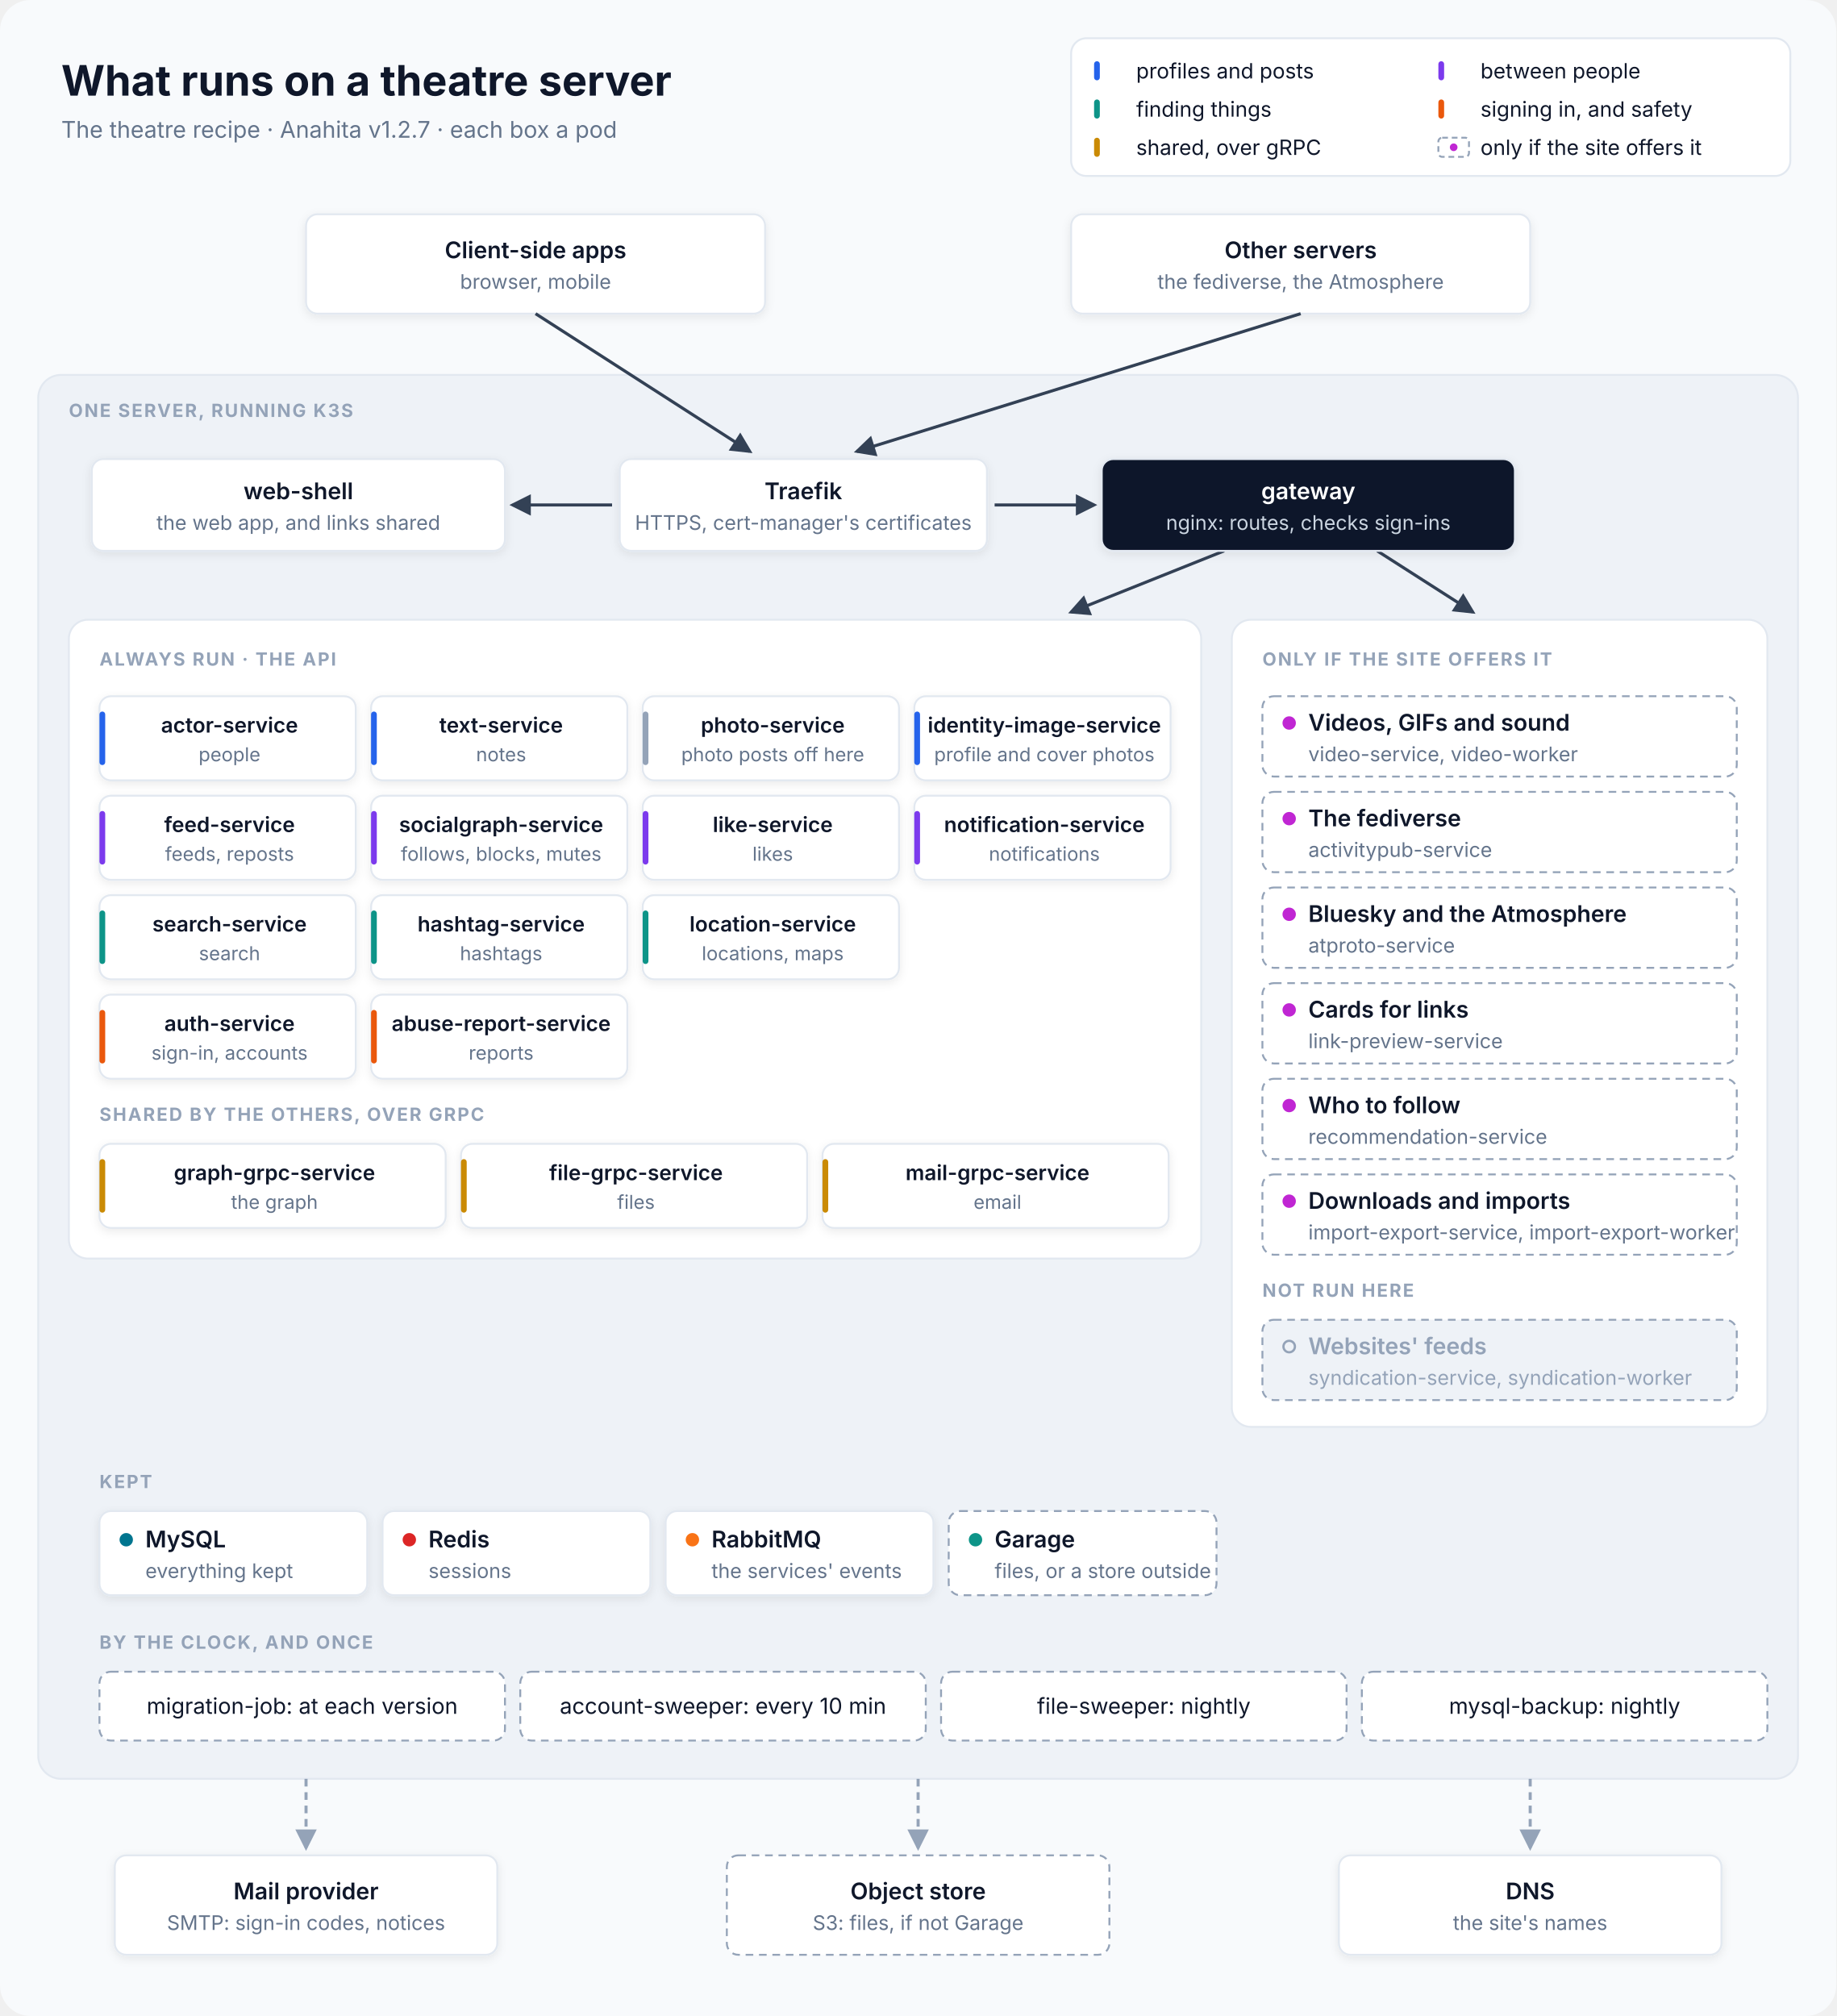
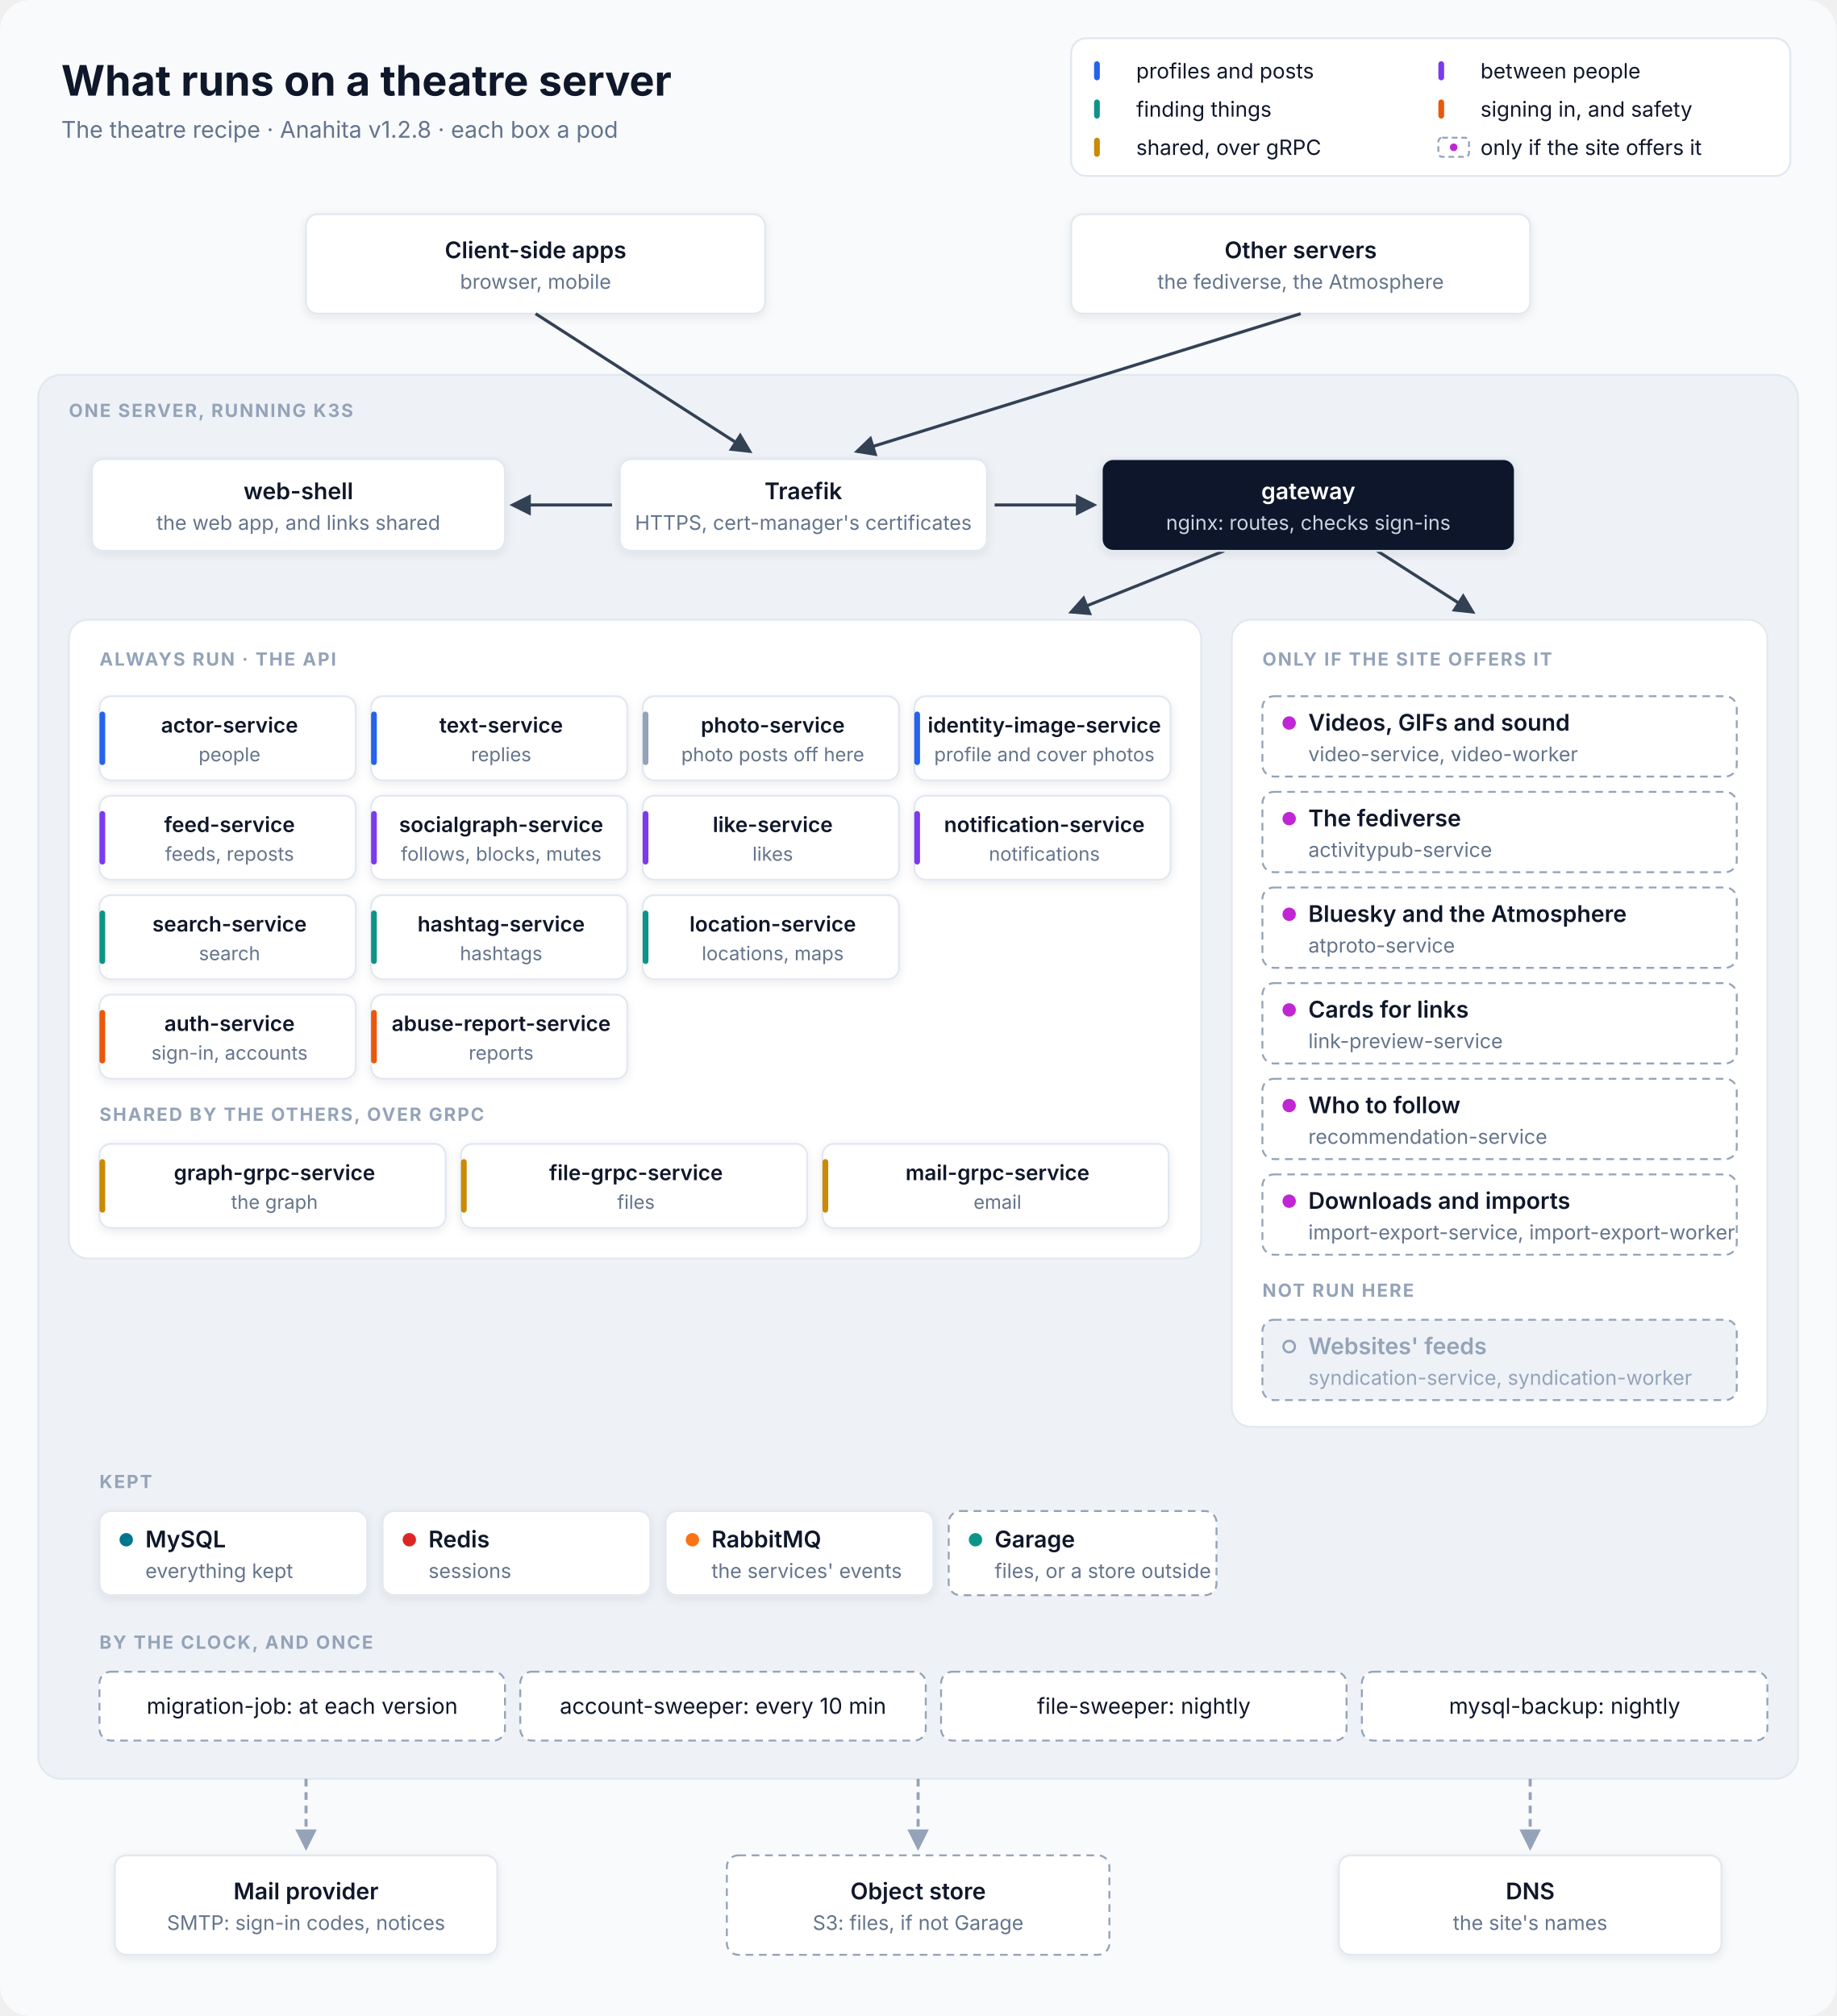
<svg xmlns="http://www.w3.org/2000/svg" viewBox="0 0 960 1054" width="960" height="1054" font-family="Inter, 'SF Pro Text', 'Segoe UI', Helvetica, Arial, sans-serif" role="img" aria-labelledby="title desc">
  <defs>
    <filter id="shadow" x="-10%" y="-10%" width="120%" height="140%">
      <feDropShadow dx="0" dy="1.5" stdDeviation="2.5" flood-color="#0F172A" flood-opacity="0.08" />
    </filter>
    <marker id="in" viewBox="0 0 10 10" refX="8.5" refY="5" markerWidth="7" markerHeight="7" orient="auto-start-reverse">
      <path d="M0,0 L10,5 L0,10 z" fill="#334155" />
    </marker>
    <marker id="out" viewBox="0 0 10 10" refX="8.5" refY="5" markerWidth="7" markerHeight="7" orient="auto-start-reverse">
      <path d="M0,0 L10,5 L0,10 z" fill="#94A3B8" />
    </marker>
  </defs>
  <rect width="960" height="1054" rx="16" fill="#F8FAFC" />
  <text x="32" y="50" font-size="22" fill="#0F172A" text-anchor="start" font-weight="700">What runs on a theatre server</text>
-   <text x="32" y="72" font-size="12" fill="#64748B" text-anchor="start">The theatre recipe · Anahita v1.2.7 · each box a pod</text>
+   <text x="32" y="72" font-size="12" fill="#64748B" text-anchor="start">The theatre recipe · Anahita v1.2.8 · each box a pod</text>
  <rect x="560" y="20" width="376" height="72" rx="8" fill="#FFFFFF" stroke="#E2E8F0" />
  <rect x="572" y="32" width="3" height="10" rx="1.5" fill="#2563EB" />
  <text x="594" y="41" font-size="11" fill="#0F172A" text-anchor="start">profiles and posts</text>
  <rect x="752" y="32" width="3" height="10" rx="1.5" fill="#7C3AED" />
  <text x="774" y="41" font-size="11" fill="#0F172A" text-anchor="start">between people</text>
  <rect x="572" y="52" width="3" height="10" rx="1.5" fill="#0D9488" />
  <text x="594" y="61" font-size="11" fill="#0F172A" text-anchor="start">finding things</text>
  <rect x="752" y="52" width="3" height="10" rx="1.5" fill="#EA580C" />
  <text x="774" y="61" font-size="11" fill="#0F172A" text-anchor="start">signing in, and safety</text>
  <rect x="572" y="72" width="3" height="10" rx="1.5" fill="#CA8A04" />
  <text x="594" y="81" font-size="11" fill="#0F172A" text-anchor="start">shared, over gRPC</text>
  <rect x="752" y="72" width="16" height="10" rx="2" fill="#FFFFFF" stroke="#94A3B8" stroke-dasharray="3 2" />
  <circle cx="760" cy="77" r="2" fill="#C026D3" />
  <text x="774" y="81" font-size="11" fill="#0F172A" text-anchor="start">only if the site offers it</text>
  <rect x="160" y="112" width="240" height="52" rx="6" fill="#FFFFFF" stroke="#E2E8F0" filter="url(#shadow)" />
  <text x="280.0" y="135.0" font-size="12" fill="#0F172A" text-anchor="middle" font-weight="600">Client-side apps</text>
  <text x="280.0" y="151.0" font-size="10.5" fill="#64748B" text-anchor="middle">browser, mobile</text>
  <rect x="560" y="112" width="240" height="52" rx="6" fill="#FFFFFF" stroke="#E2E8F0" filter="url(#shadow)" />
  <text x="680.0" y="135.0" font-size="12" fill="#0F172A" text-anchor="middle" font-weight="600">Other servers</text>
  <text x="680.0" y="151.0" font-size="10.5" fill="#64748B" text-anchor="middle">the fediverse, the Atmosphere</text>
  <rect x="20" y="196" width="920" height="734" rx="12" fill="#EEF2F7" stroke="#E2E8F0" />
  <text x="36" y="218" font-size="9.5" fill="#94A3B8" text-anchor="start" font-weight="700" letter-spacing="0.8">ONE SERVER, RUNNING K3S</text>
  <path d="M280 164 L392 236" stroke="#334155" stroke-width="1.6" fill="none" marker-end="url(#in)" />
  <path d="M680 164 L448 236" stroke="#334155" stroke-width="1.6" fill="none" marker-end="url(#in)" />
  <path d="M320 264 L268 264" stroke="#334155" stroke-width="1.6" fill="none" marker-end="url(#in)" />
  <path d="M520 264 L572 264" stroke="#334155" stroke-width="1.6" fill="none" marker-end="url(#in)" />
  <path d="M640 288 L560 320" stroke="#334155" stroke-width="1.6" fill="none" marker-end="url(#in)" />
  <path d="M720 288 L770 320" stroke="#334155" stroke-width="1.6" fill="none" marker-end="url(#in)" />
  <rect x="48" y="240" width="216" height="48" rx="6" fill="#FFFFFF" stroke="#E2E8F0" filter="url(#shadow)" />
  <text x="156.0" y="261.0" font-size="12" fill="#0F172A" text-anchor="middle" font-weight="600">web-shell</text>
  <text x="156.0" y="277.0" font-size="10.5" fill="#64748B" text-anchor="middle">the web app, and links shared</text>
  <rect x="324" y="240" width="192" height="48" rx="6" fill="#FFFFFF" stroke="#E2E8F0" filter="url(#shadow)" />
  <text x="420.0" y="261.0" font-size="12" fill="#0F172A" text-anchor="middle" font-weight="600">Traefik</text>
  <text x="420.0" y="277.0" font-size="10.5" fill="#64748B" text-anchor="middle">HTTPS, cert-manager's certificates</text>
  <rect x="576" y="240" width="216" height="48" rx="6" fill="#0F172A" stroke="#E2E8F0" filter="url(#shadow)" />
  <text x="684.0" y="261.0" font-size="12" fill="#FFFFFF" text-anchor="middle" font-weight="600">gateway</text>
  <text x="684.0" y="277.0" font-size="10.5" fill="#CBD5E1" text-anchor="middle">nginx: routes, checks sign-ins</text>
  <rect x="36" y="324" width="592" height="334" rx="10" fill="#FFFFFF" stroke="#E2E8F0" />
  <text x="52" y="348" font-size="9.5" fill="#94A3B8" text-anchor="start" font-weight="700" letter-spacing="0.8">ALWAYS RUN · THE API</text>
  <rect x="52" y="364" width="134" height="44" rx="6" fill="#FFFFFF" stroke="#E2E8F0" filter="url(#shadow)" />
  <rect x="52" y="372" width="3" height="28" rx="1.5" fill="#2563EB" />
  <text x="120.0" y="383" font-size="11" fill="#0F172A" text-anchor="middle" font-weight="600">actor-service</text>
  <text x="120.0" y="398" font-size="10" fill="#64748B" text-anchor="middle">people</text>
  <rect x="194" y="364" width="134" height="44" rx="6" fill="#FFFFFF" stroke="#E2E8F0" filter="url(#shadow)" />
  <rect x="194" y="372" width="3" height="28" rx="1.5" fill="#2563EB" />
  <text x="262.0" y="383" font-size="11" fill="#0F172A" text-anchor="middle" font-weight="600">text-service</text>
-   <text x="262.0" y="398" font-size="10" fill="#64748B" text-anchor="middle">notes</text>
+   <text x="262.0" y="398" font-size="10" fill="#64748B" text-anchor="middle">replies</text>
  <rect x="336" y="364" width="134" height="44" rx="6" fill="#FFFFFF" stroke="#E2E8F0" filter="url(#shadow)" />
  <rect x="336" y="372" width="3" height="28" rx="1.5" fill="#94A3B8" />
  <text x="404.0" y="383" font-size="11" fill="#0F172A" text-anchor="middle" font-weight="600">photo-service</text>
  <text x="404.0" y="398" font-size="10" fill="#64748B" text-anchor="middle">photo posts off here</text>
  <rect x="478" y="364" width="134" height="44" rx="6" fill="#FFFFFF" stroke="#E2E8F0" filter="url(#shadow)" />
  <rect x="478" y="372" width="3" height="28" rx="1.5" fill="#2563EB" />
  <text x="546.0" y="383" font-size="11" fill="#0F172A" text-anchor="middle" font-weight="600">identity-image-service</text>
  <text x="546.0" y="398" font-size="10" fill="#64748B" text-anchor="middle">profile and cover photos</text>
  <rect x="52" y="416" width="134" height="44" rx="6" fill="#FFFFFF" stroke="#E2E8F0" filter="url(#shadow)" />
  <rect x="52" y="424" width="3" height="28" rx="1.5" fill="#7C3AED" />
  <text x="120.0" y="435" font-size="11" fill="#0F172A" text-anchor="middle" font-weight="600">feed-service</text>
  <text x="120.0" y="450" font-size="10" fill="#64748B" text-anchor="middle">feeds, reposts</text>
  <rect x="194" y="416" width="134" height="44" rx="6" fill="#FFFFFF" stroke="#E2E8F0" filter="url(#shadow)" />
  <rect x="194" y="424" width="3" height="28" rx="1.5" fill="#7C3AED" />
  <text x="262.0" y="435" font-size="11" fill="#0F172A" text-anchor="middle" font-weight="600">socialgraph-service</text>
  <text x="262.0" y="450" font-size="10" fill="#64748B" text-anchor="middle">follows, blocks, mutes</text>
  <rect x="336" y="416" width="134" height="44" rx="6" fill="#FFFFFF" stroke="#E2E8F0" filter="url(#shadow)" />
  <rect x="336" y="424" width="3" height="28" rx="1.5" fill="#7C3AED" />
  <text x="404.0" y="435" font-size="11" fill="#0F172A" text-anchor="middle" font-weight="600">like-service</text>
  <text x="404.0" y="450" font-size="10" fill="#64748B" text-anchor="middle">likes</text>
  <rect x="478" y="416" width="134" height="44" rx="6" fill="#FFFFFF" stroke="#E2E8F0" filter="url(#shadow)" />
  <rect x="478" y="424" width="3" height="28" rx="1.5" fill="#7C3AED" />
  <text x="546.0" y="435" font-size="11" fill="#0F172A" text-anchor="middle" font-weight="600">notification-service</text>
  <text x="546.0" y="450" font-size="10" fill="#64748B" text-anchor="middle">notifications</text>
  <rect x="52" y="468" width="134" height="44" rx="6" fill="#FFFFFF" stroke="#E2E8F0" filter="url(#shadow)" />
  <rect x="52" y="476" width="3" height="28" rx="1.5" fill="#0D9488" />
  <text x="120.0" y="487" font-size="11" fill="#0F172A" text-anchor="middle" font-weight="600">search-service</text>
  <text x="120.0" y="502" font-size="10" fill="#64748B" text-anchor="middle">search</text>
  <rect x="194" y="468" width="134" height="44" rx="6" fill="#FFFFFF" stroke="#E2E8F0" filter="url(#shadow)" />
  <rect x="194" y="476" width="3" height="28" rx="1.5" fill="#0D9488" />
  <text x="262.0" y="487" font-size="11" fill="#0F172A" text-anchor="middle" font-weight="600">hashtag-service</text>
  <text x="262.0" y="502" font-size="10" fill="#64748B" text-anchor="middle">hashtags</text>
  <rect x="336" y="468" width="134" height="44" rx="6" fill="#FFFFFF" stroke="#E2E8F0" filter="url(#shadow)" />
  <rect x="336" y="476" width="3" height="28" rx="1.5" fill="#0D9488" />
  <text x="404.0" y="487" font-size="11" fill="#0F172A" text-anchor="middle" font-weight="600">location-service</text>
  <text x="404.0" y="502" font-size="10" fill="#64748B" text-anchor="middle">locations, maps</text>
  <rect x="52" y="520" width="134" height="44" rx="6" fill="#FFFFFF" stroke="#E2E8F0" filter="url(#shadow)" />
  <rect x="52" y="528" width="3" height="28" rx="1.5" fill="#EA580C" />
  <text x="120.0" y="539" font-size="11" fill="#0F172A" text-anchor="middle" font-weight="600">auth-service</text>
  <text x="120.0" y="554" font-size="10" fill="#64748B" text-anchor="middle">sign-in, accounts</text>
  <rect x="194" y="520" width="134" height="44" rx="6" fill="#FFFFFF" stroke="#E2E8F0" filter="url(#shadow)" />
  <rect x="194" y="528" width="3" height="28" rx="1.5" fill="#EA580C" />
  <text x="262.0" y="539" font-size="11" fill="#0F172A" text-anchor="middle" font-weight="600">abuse-report-service</text>
  <text x="262.0" y="554" font-size="10" fill="#64748B" text-anchor="middle">reports</text>
  <text x="52" y="586" font-size="9.5" fill="#94A3B8" text-anchor="start" font-weight="700" letter-spacing="0.8">SHARED BY THE OTHERS, OVER GRPC</text>
  <rect x="52" y="598" width="181" height="44" rx="6" fill="#FFFFFF" stroke="#E2E8F0" filter="url(#shadow)" />
  <rect x="52" y="606" width="3" height="28" rx="1.5" fill="#CA8A04" />
  <text x="143.5" y="617" font-size="11" fill="#0F172A" text-anchor="middle" font-weight="600">graph-grpc-service</text>
  <text x="143.5" y="632" font-size="10" fill="#64748B" text-anchor="middle">the graph</text>
  <rect x="241" y="598" width="181" height="44" rx="6" fill="#FFFFFF" stroke="#E2E8F0" filter="url(#shadow)" />
  <rect x="241" y="606" width="3" height="28" rx="1.5" fill="#CA8A04" />
  <text x="332.5" y="617" font-size="11" fill="#0F172A" text-anchor="middle" font-weight="600">file-grpc-service</text>
  <text x="332.5" y="632" font-size="10" fill="#64748B" text-anchor="middle">files</text>
  <rect x="430" y="598" width="181" height="44" rx="6" fill="#FFFFFF" stroke="#E2E8F0" filter="url(#shadow)" />
  <rect x="430" y="606" width="3" height="28" rx="1.5" fill="#CA8A04" />
  <text x="521.5" y="617" font-size="11" fill="#0F172A" text-anchor="middle" font-weight="600">mail-grpc-service</text>
  <text x="521.5" y="632" font-size="10" fill="#64748B" text-anchor="middle">email</text>
  <rect x="644" y="324" width="280" height="422" rx="10" fill="#FFFFFF" stroke="#E2E8F0" />
  <text x="660" y="348" font-size="9.5" fill="#94A3B8" text-anchor="start" font-weight="700" letter-spacing="0.8">ONLY IF THE SITE OFFERS IT</text>
  <rect x="660" y="364" width="248" height="42" rx="6" fill="#FFFFFF" stroke="#94A3B8" stroke-dasharray="4 3" />
  <circle cx="674" cy="378.0" r="3.5" fill="#C026D3" />
  <text x="684" y="382.0" font-size="12" fill="#0F172A" text-anchor="start" font-weight="600">Videos, GIFs and sound</text>
  <text x="684" y="398.0" font-size="10.5" fill="#64748B" text-anchor="start">video-service, video-worker</text>
  <rect x="660" y="414" width="248" height="42" rx="6" fill="#FFFFFF" stroke="#94A3B8" stroke-dasharray="4 3" />
  <circle cx="674" cy="428.0" r="3.5" fill="#C026D3" />
  <text x="684" y="432.0" font-size="12" fill="#0F172A" text-anchor="start" font-weight="600">The fediverse</text>
  <text x="684" y="448.0" font-size="10.5" fill="#64748B" text-anchor="start">activitypub-service</text>
  <rect x="660" y="464" width="248" height="42" rx="6" fill="#FFFFFF" stroke="#94A3B8" stroke-dasharray="4 3" />
  <circle cx="674" cy="478.0" r="3.5" fill="#C026D3" />
  <text x="684" y="482.0" font-size="12" fill="#0F172A" text-anchor="start" font-weight="600">Bluesky and the Atmosphere</text>
  <text x="684" y="498.0" font-size="10.5" fill="#64748B" text-anchor="start">atproto-service</text>
  <rect x="660" y="514" width="248" height="42" rx="6" fill="#FFFFFF" stroke="#94A3B8" stroke-dasharray="4 3" />
  <circle cx="674" cy="528.0" r="3.5" fill="#C026D3" />
  <text x="684" y="532.0" font-size="12" fill="#0F172A" text-anchor="start" font-weight="600">Cards for links</text>
  <text x="684" y="548.0" font-size="10.5" fill="#64748B" text-anchor="start">link-preview-service</text>
  <rect x="660" y="564" width="248" height="42" rx="6" fill="#FFFFFF" stroke="#94A3B8" stroke-dasharray="4 3" />
  <circle cx="674" cy="578.0" r="3.5" fill="#C026D3" />
  <text x="684" y="582.0" font-size="12" fill="#0F172A" text-anchor="start" font-weight="600">Who to follow</text>
  <text x="684" y="598.0" font-size="10.5" fill="#64748B" text-anchor="start">recommendation-service</text>
  <rect x="660" y="614" width="248" height="42" rx="6" fill="#FFFFFF" stroke="#94A3B8" stroke-dasharray="4 3" />
  <circle cx="674" cy="628.0" r="3.5" fill="#C026D3" />
  <text x="684" y="632.0" font-size="12" fill="#0F172A" text-anchor="start" font-weight="600">Downloads and imports</text>
  <text x="684" y="648.0" font-size="10.5" fill="#64748B" text-anchor="start">import-export-service, import-export-worker</text>
  <text x="660" y="678" font-size="9.5" fill="#94A3B8" text-anchor="start" font-weight="700" letter-spacing="0.8">NOT RUN HERE</text>
  <rect x="660" y="690" width="248" height="42" rx="6" fill="#EEF2F7" stroke="#94A3B8" stroke-dasharray="4 3" />
  <circle cx="674" cy="704.0" r="3" fill="none" stroke="#94A3B8" stroke-width="1.2" />
  <text x="684" y="708.0" font-size="12" fill="#94A3B8" text-anchor="start" font-weight="600">Websites' feeds</text>
  <text x="684" y="724.0" font-size="10.5" fill="#94A3B8" text-anchor="start">syndication-service, syndication-worker</text>
  <text x="52" y="778" font-size="9.5" fill="#94A3B8" text-anchor="start" font-weight="700" letter-spacing="0.8">KEPT</text>
  <rect x="52" y="790" width="140" height="44" rx="6" fill="#FFFFFF" stroke="#E2E8F0" filter="url(#shadow)" />
  <circle cx="66" cy="805.0" r="3.5" fill="#00758F" />
  <text x="76" y="809.0" font-size="12" fill="#0F172A" text-anchor="start" font-weight="600">MySQL</text>
  <text x="76" y="825.0" font-size="10.5" fill="#64748B" text-anchor="start">everything kept</text>
  <rect x="200" y="790" width="140" height="44" rx="6" fill="#FFFFFF" stroke="#E2E8F0" filter="url(#shadow)" />
  <circle cx="214" cy="805.0" r="3.5" fill="#DC2626" />
  <text x="224" y="809.0" font-size="12" fill="#0F172A" text-anchor="start" font-weight="600">Redis</text>
  <text x="224" y="825.0" font-size="10.5" fill="#64748B" text-anchor="start">sessions</text>
  <rect x="348" y="790" width="140" height="44" rx="6" fill="#FFFFFF" stroke="#E2E8F0" filter="url(#shadow)" />
  <circle cx="362" cy="805.0" r="3.5" fill="#F97316" />
  <text x="372" y="809.0" font-size="12" fill="#0F172A" text-anchor="start" font-weight="600">RabbitMQ</text>
  <text x="372" y="825.0" font-size="10.5" fill="#64748B" text-anchor="start">the services' events</text>
  <rect x="496" y="790" width="140" height="44" rx="6" fill="#FFFFFF" stroke="#94A3B8" stroke-dasharray="4 3" />
  <circle cx="510" cy="805.0" r="3.5" fill="#0D9488" />
  <text x="520" y="809.0" font-size="12" fill="#0F172A" text-anchor="start" font-weight="600">Garage</text>
  <text x="520" y="825.0" font-size="10.5" fill="#64748B" text-anchor="start">files, or a store outside</text>
  <text x="52" y="862" font-size="9.5" fill="#94A3B8" text-anchor="start" font-weight="700" letter-spacing="0.8">BY THE CLOCK, AND ONCE</text>
  <rect x="52" y="874" width="212" height="36" rx="6" fill="#FFFFFF" stroke="#94A3B8" stroke-dasharray="4 3" />
  <text x="158" y="896" font-size="11.5" fill="#0F172A" text-anchor="middle">migration-job: at each version</text>
  <rect x="272" y="874" width="212" height="36" rx="6" fill="#FFFFFF" stroke="#94A3B8" stroke-dasharray="4 3" />
  <text x="378" y="896" font-size="11.5" fill="#0F172A" text-anchor="middle">account-sweeper: every 10 min</text>
  <rect x="492" y="874" width="212" height="36" rx="6" fill="#FFFFFF" stroke="#94A3B8" stroke-dasharray="4 3" />
  <text x="598" y="896" font-size="11.5" fill="#0F172A" text-anchor="middle">file-sweeper: nightly</text>
  <rect x="712" y="874" width="212" height="36" rx="6" fill="#FFFFFF" stroke="#94A3B8" stroke-dasharray="4 3" />
  <text x="818" y="896" font-size="11.5" fill="#0F172A" text-anchor="middle">mysql-backup: nightly</text>
  <path d="M160 930 L160 966" stroke="#94A3B8" stroke-width="1.6" fill="none" stroke-dasharray="4 3" marker-end="url(#out)" />
  <path d="M480 930 L480 966" stroke="#94A3B8" stroke-width="1.6" fill="none" stroke-dasharray="4 3" marker-end="url(#out)" />
  <path d="M800 930 L800 966" stroke="#94A3B8" stroke-width="1.6" fill="none" stroke-dasharray="4 3" marker-end="url(#out)" />
  <rect x="60" y="970" width="200" height="52" rx="6" fill="#FFFFFF" stroke="#E2E8F0" filter="url(#shadow)" />
  <text x="160.0" y="993.0" font-size="12" fill="#0F172A" text-anchor="middle" font-weight="600">Mail provider</text>
  <text x="160.0" y="1009.0" font-size="10.5" fill="#64748B" text-anchor="middle">SMTP: sign-in codes, notices</text>
  <rect x="380" y="970" width="200" height="52" rx="6" fill="#FFFFFF" stroke="#94A3B8" stroke-dasharray="4 3" />
  <text x="480.0" y="993.0" font-size="12" fill="#0F172A" text-anchor="middle" font-weight="600">Object store</text>
  <text x="480.0" y="1009.0" font-size="10.5" fill="#64748B" text-anchor="middle">S3: files, if not Garage</text>
  <rect x="700" y="970" width="200" height="52" rx="6" fill="#FFFFFF" stroke="#E2E8F0" filter="url(#shadow)" />
  <text x="800.0" y="993.0" font-size="12" fill="#0F172A" text-anchor="middle" font-weight="600">DNS</text>
  <text x="800.0" y="1009.0" font-size="10.5" fill="#64748B" text-anchor="middle">the site's names</text>
</svg>
